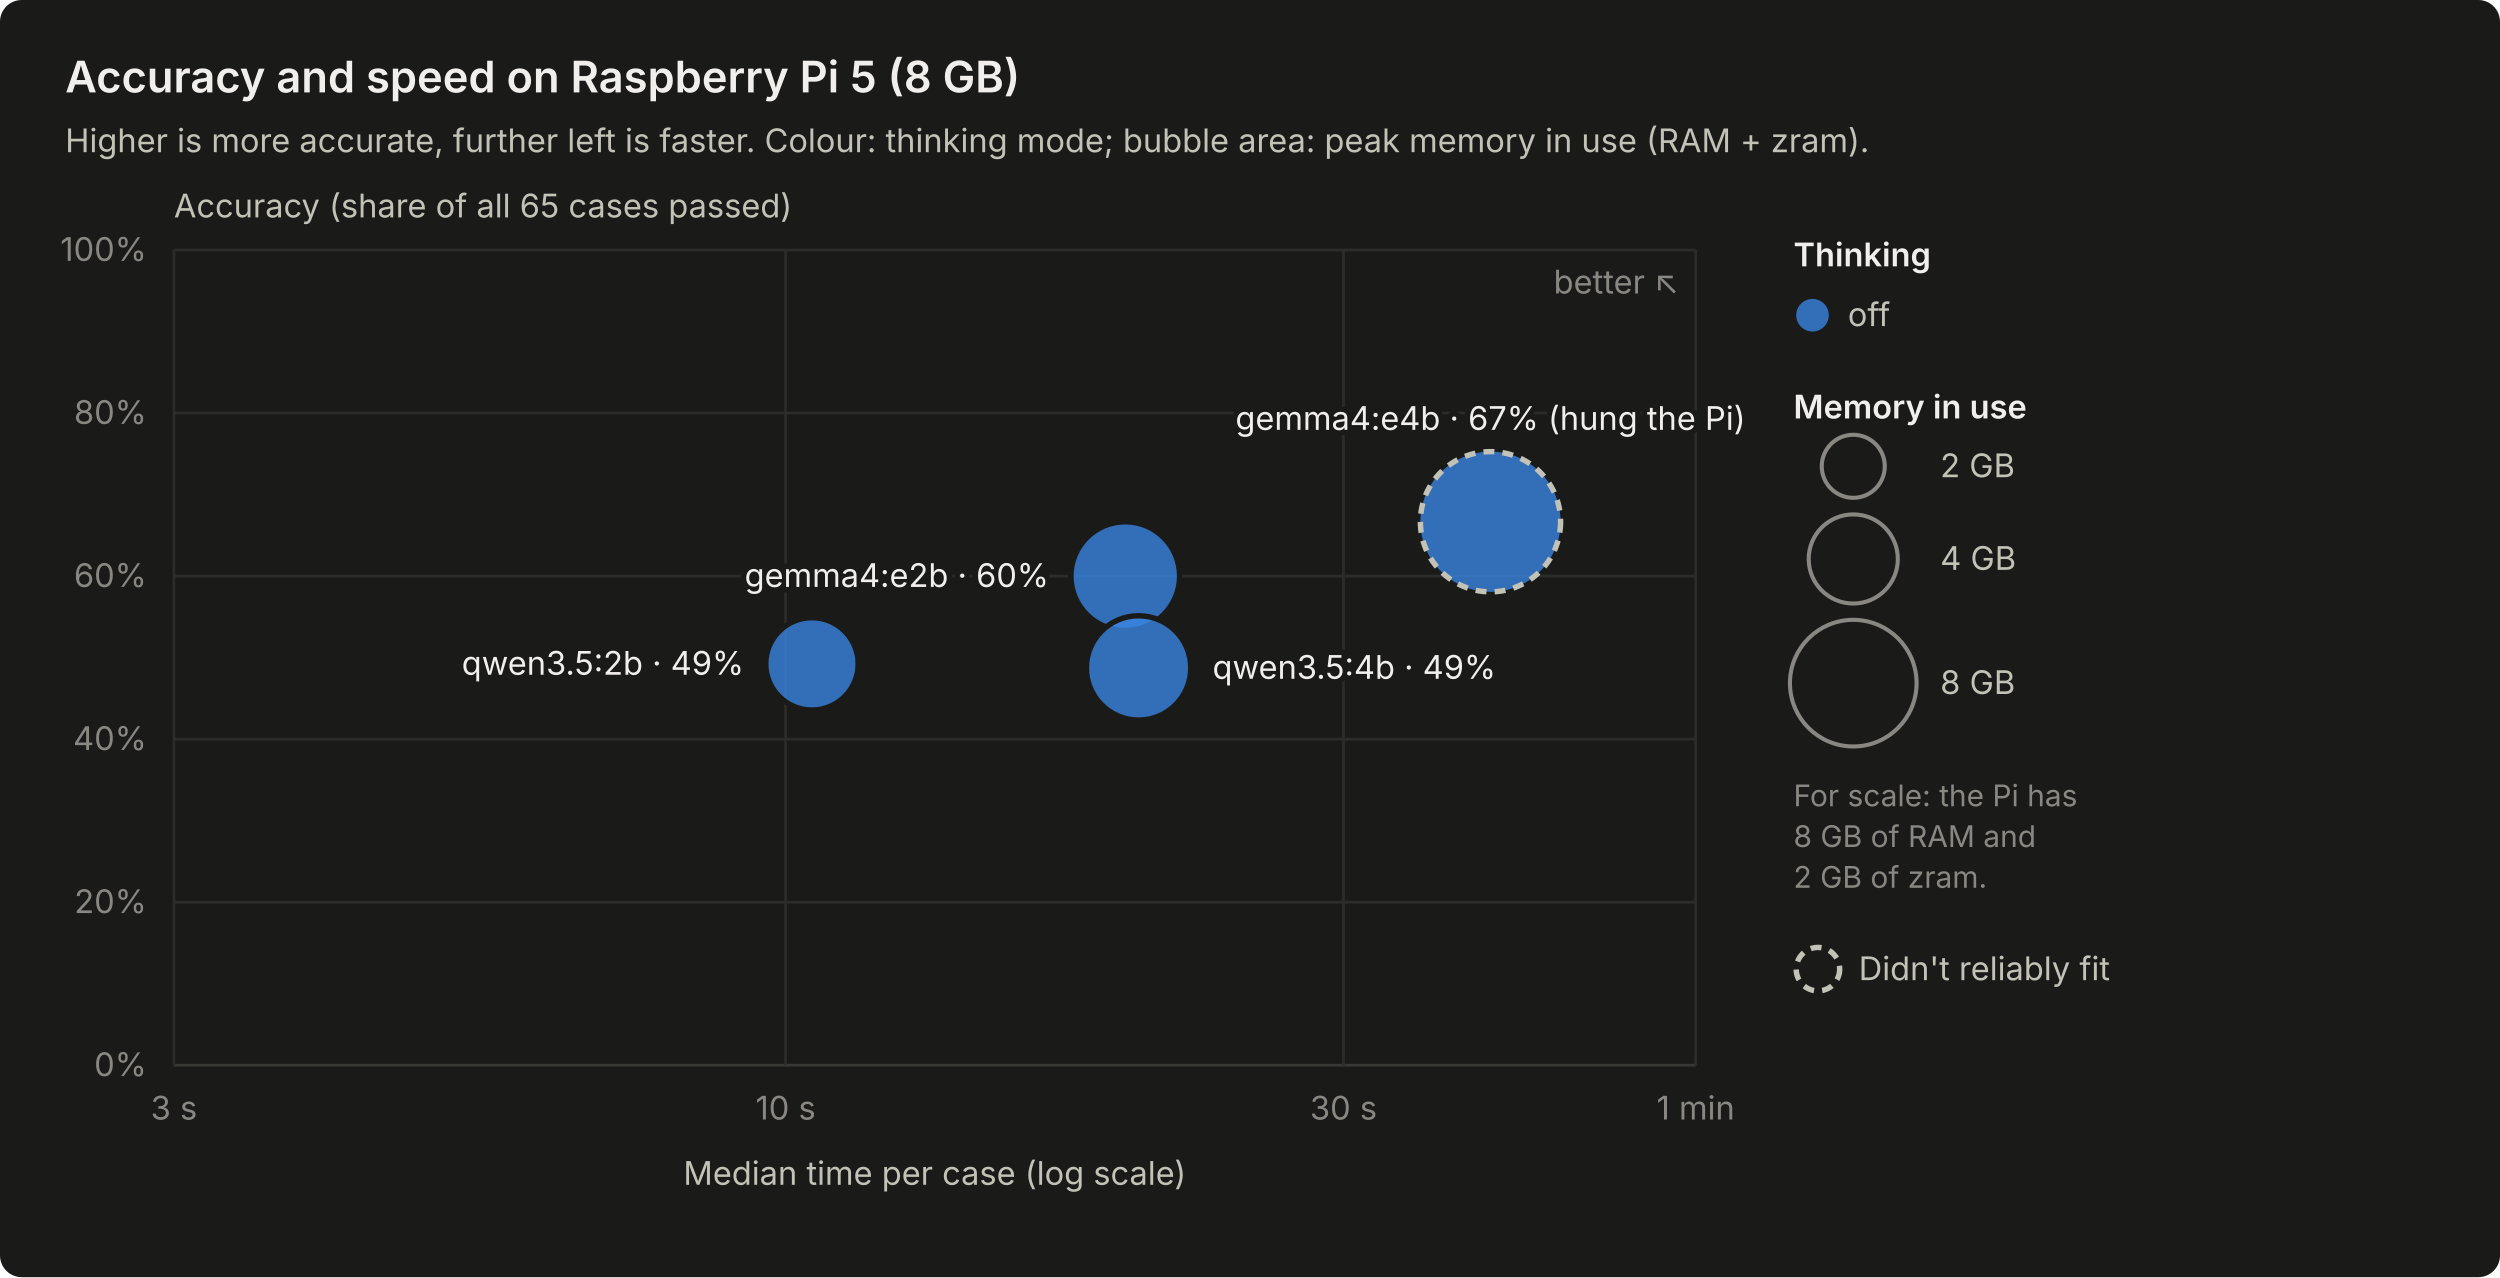
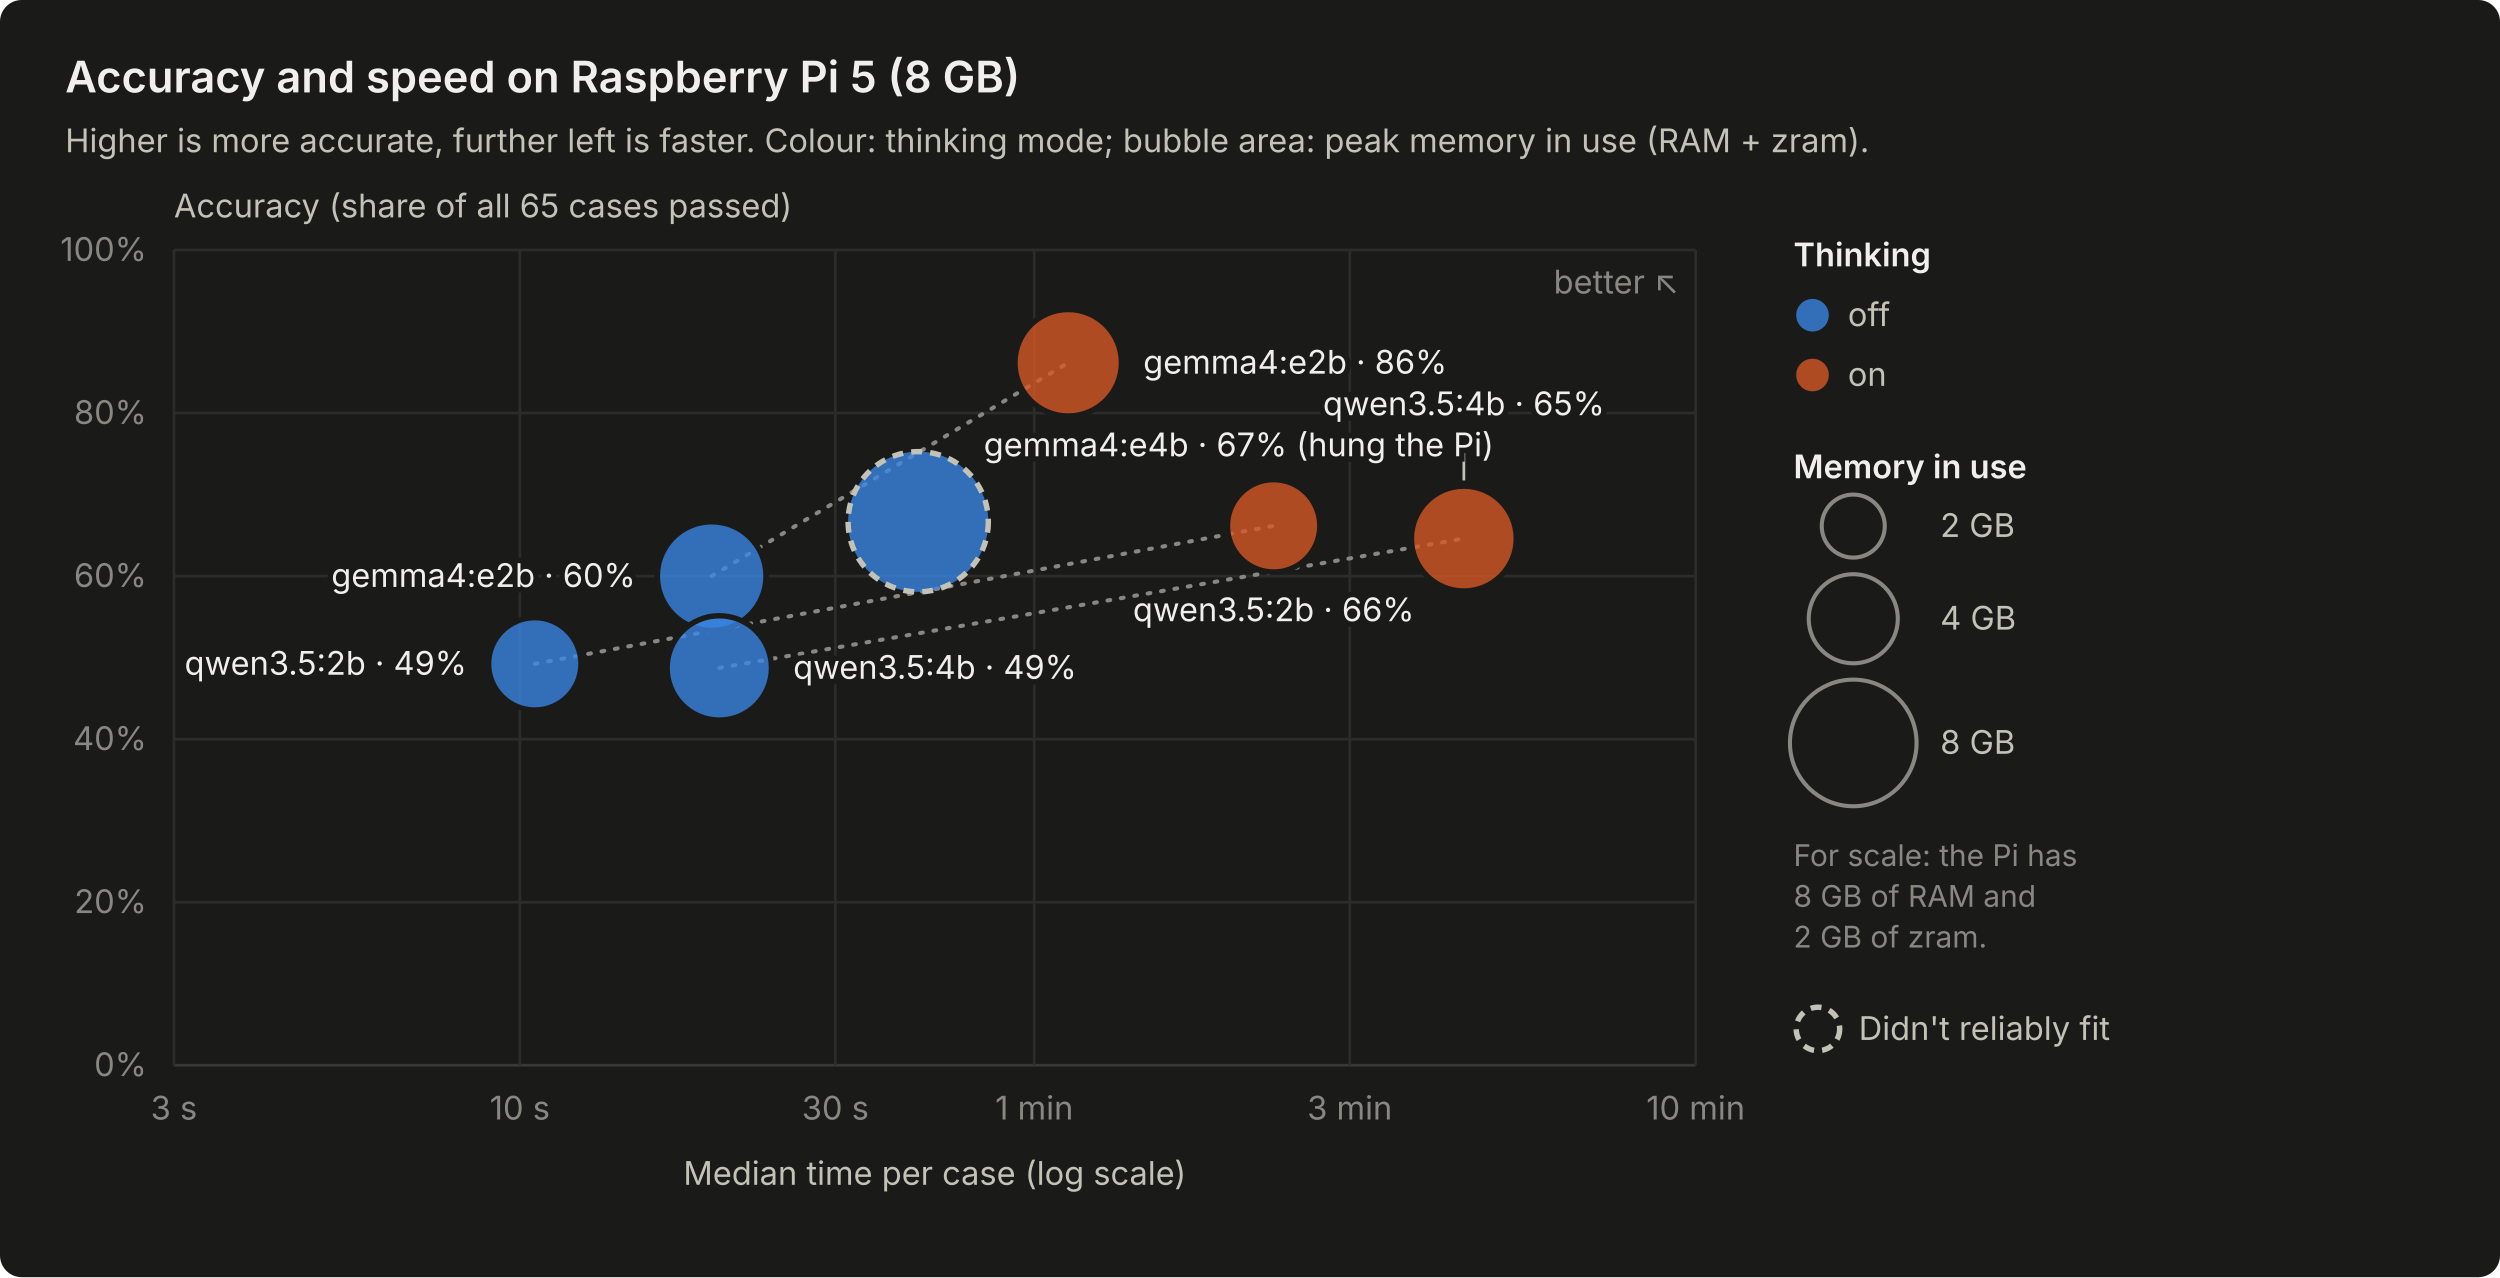
<svg xmlns="http://www.w3.org/2000/svg" width="920" height="470" viewBox="0 0 920 470" role="img" aria-label="Accuracy and speed on Raspberry Pi 5 (8 GB)">
  <rect width="920" height="470" rx="8" fill="#1a1a19" />
  <text x="24.0" y="34.0" font-size="16" font-weight="600" text-anchor="start" fill="#f0efec" font-family="system-ui, -apple-system, Segoe UI, sans-serif">Accuracy and speed on Raspberry Pi 5 (8 GB)</text>
  <text x="24.0" y="56.0" font-size="12" font-weight="normal" text-anchor="start" fill="#c3c2b7" font-family="system-ui, -apple-system, Segoe UI, sans-serif">Higher is more accurate, further left is faster. Colour: thinking mode; bubble area: peak memory in use (RAM + zram).</text>
  <line x1="64" x2="624" y1="392.0" y2="392.0" stroke="#383835" stroke-width="1" />
  <text x="54.0" y="396.0" font-size="12" font-weight="normal" text-anchor="end" fill="#898781" font-family="system-ui, -apple-system, Segoe UI, sans-serif">0%</text>
  <line x1="64" x2="624" y1="332.0" y2="332.0" stroke="#2c2c2a" stroke-width="1" />
  <text x="54.0" y="336.0" font-size="12" font-weight="normal" text-anchor="end" fill="#898781" font-family="system-ui, -apple-system, Segoe UI, sans-serif">20%</text>
  <line x1="64" x2="624" y1="272.0" y2="272.0" stroke="#2c2c2a" stroke-width="1" />
  <text x="54.0" y="276.0" font-size="12" font-weight="normal" text-anchor="end" fill="#898781" font-family="system-ui, -apple-system, Segoe UI, sans-serif">40%</text>
  <line x1="64" x2="624" y1="212.0" y2="212.0" stroke="#2c2c2a" stroke-width="1" />
  <text x="54.0" y="216.0" font-size="12" font-weight="normal" text-anchor="end" fill="#898781" font-family="system-ui, -apple-system, Segoe UI, sans-serif">60%</text>
  <line x1="64" x2="624" y1="152.0" y2="152.0" stroke="#2c2c2a" stroke-width="1" />
  <text x="54.0" y="156.0" font-size="12" font-weight="normal" text-anchor="end" fill="#898781" font-family="system-ui, -apple-system, Segoe UI, sans-serif">80%</text>
  <line x1="64" x2="624" y1="92.0" y2="92.0" stroke="#2c2c2a" stroke-width="1" />
  <text x="54.0" y="96.0" font-size="12" font-weight="normal" text-anchor="end" fill="#898781" font-family="system-ui, -apple-system, Segoe UI, sans-serif">100%</text>
  <line x1="64.0" x2="64.0" y1="92" y2="392" stroke="#2c2c2a" stroke-width="1" />
  <text x="64.0" y="412.0" font-size="12" font-weight="normal" text-anchor="middle" fill="#898781" font-family="system-ui, -apple-system, Segoe UI, sans-serif">3 s</text>
-   <line x1="289.1" x2="289.1" y1="92" y2="392" stroke="#2c2c2a" stroke-width="1" />
-   <text x="289.1" y="412.0" font-size="12" font-weight="normal" text-anchor="middle" fill="#898781" font-family="system-ui, -apple-system, Segoe UI, sans-serif">10 s</text>
-   <line x1="494.4" x2="494.4" y1="92" y2="392" stroke="#2c2c2a" stroke-width="1" />
-   <text x="494.4" y="412.0" font-size="12" font-weight="normal" text-anchor="middle" fill="#898781" font-family="system-ui, -apple-system, Segoe UI, sans-serif">30 s</text>
+   <line x1="191.3" x2="191.3" y1="92" y2="392" stroke="#2c2c2a" stroke-width="1" />
+   <text x="191.3" y="412.0" font-size="12" font-weight="normal" text-anchor="middle" fill="#898781" font-family="system-ui, -apple-system, Segoe UI, sans-serif">10 s</text>
+   <line x1="307.4" x2="307.4" y1="92" y2="392" stroke="#2c2c2a" stroke-width="1" />
+   <text x="307.4" y="412.0" font-size="12" font-weight="normal" text-anchor="middle" fill="#898781" font-family="system-ui, -apple-system, Segoe UI, sans-serif">30 s</text>
+   <line x1="380.6" x2="380.6" y1="92" y2="392" stroke="#2c2c2a" stroke-width="1" />
+   <text x="380.6" y="412.0" font-size="12" font-weight="normal" text-anchor="middle" fill="#898781" font-family="system-ui, -apple-system, Segoe UI, sans-serif">1 min</text>
+   <line x1="496.7" x2="496.7" y1="92" y2="392" stroke="#2c2c2a" stroke-width="1" />
+   <text x="496.7" y="412.0" font-size="12" font-weight="normal" text-anchor="middle" fill="#898781" font-family="system-ui, -apple-system, Segoe UI, sans-serif">3 min</text>
  <line x1="624.0" x2="624.0" y1="92" y2="392" stroke="#2c2c2a" stroke-width="1" />
-   <text x="624.0" y="412.0" font-size="12" font-weight="normal" text-anchor="middle" fill="#898781" font-family="system-ui, -apple-system, Segoe UI, sans-serif">1 min</text>
+   <text x="624.0" y="412.0" font-size="12" font-weight="normal" text-anchor="middle" fill="#898781" font-family="system-ui, -apple-system, Segoe UI, sans-serif">10 min</text>
  <text x="344.0" y="436.0" font-size="12" font-weight="normal" text-anchor="middle" fill="#c3c2b7" font-family="system-ui, -apple-system, Segoe UI, sans-serif">Median time per case (log scale)</text>
  <text x="64.0" y="80.0" font-size="12" font-weight="normal" text-anchor="start" fill="#c3c2b7" font-family="system-ui, -apple-system, Segoe UI, sans-serif">Accuracy (share of all 65 cases passed)</text>
  <text x="618.0" y="108.0" font-size="12" font-weight="normal" text-anchor="end" fill="#898781" font-family="system-ui, -apple-system, Segoe UI, sans-serif">better ↖</text>
-   <circle cx="548.5" cy="192.0" r="25.8" fill="#3987e5" fill-opacity="0.78" stroke="#c3c2b7" stroke-width="2" stroke-dasharray="4 3" />
-   <circle cx="414.1" cy="212.0" r="20.0" fill="#3987e5" fill-opacity="0.78" stroke="#1a1a19" stroke-width="2" />
-   <circle cx="419.0" cy="245.8" r="19.2" fill="#3987e5" fill-opacity="0.78" stroke="#1a1a19" stroke-width="2" />
-   <circle cx="298.8" cy="244.3" r="17.0" fill="#3987e5" fill-opacity="0.78" stroke="#1a1a19" stroke-width="2" />
-   <text x="548.5" y="158.2" font-size="12" font-weight="normal" text-anchor="middle" fill="#f0efec" stroke="#1a1a19" stroke-width="4" paint-order="stroke" font-family="system-ui, -apple-system, Segoe UI, sans-serif">gemma4:e4b · 67% (hung the Pi)</text>
-   <text x="386.0" y="216.0" font-size="12" font-weight="normal" text-anchor="end" fill="#f0efec" stroke="#1a1a19" stroke-width="4" paint-order="stroke" font-family="system-ui, -apple-system, Segoe UI, sans-serif">gemma4:e2b · 60%</text>
-   <text x="273.8" y="248.3" font-size="12" font-weight="normal" text-anchor="end" fill="#f0efec" stroke="#1a1a19" stroke-width="4" paint-order="stroke" font-family="system-ui, -apple-system, Segoe UI, sans-serif">qwen3.5:2b · 49%</text>
-   <text x="446.2" y="249.8" font-size="12" font-weight="normal" text-anchor="start" fill="#f0efec" stroke="#1a1a19" stroke-width="4" paint-order="stroke" font-family="system-ui, -apple-system, Segoe UI, sans-serif">qwen3.5:4b · 49%</text>
+   <line x1="261.9" y1="212.0" x2="393.1" y2="133.5" stroke="#898781" stroke-width="1.5" stroke-dasharray="1 4" stroke-linecap="round" />
+   <line x1="196.8" y1="244.3" x2="468.7" y2="193.5" stroke="#898781" stroke-width="1.5" stroke-dasharray="1 4" stroke-linecap="round" />
+   <line x1="264.7" y1="245.8" x2="538.7" y2="198.2" stroke="#898781" stroke-width="1.5" stroke-dasharray="1 4" stroke-linecap="round" />
+   <circle cx="337.9" cy="192.0" r="25.8" fill="#3987e5" fill-opacity="0.78" stroke="#c3c2b7" stroke-width="2" stroke-dasharray="4 3" />
+   <circle cx="261.9" cy="212.0" r="20.0" fill="#3987e5" fill-opacity="0.78" stroke="#1a1a19" stroke-width="2" />
+   <circle cx="393.1" cy="133.5" r="19.6" fill="#d95926" fill-opacity="0.78" stroke="#1a1a19" stroke-width="2" />
+   <circle cx="538.7" cy="198.2" r="19.3" fill="#d95926" fill-opacity="0.78" stroke="#1a1a19" stroke-width="2" />
+   <circle cx="264.7" cy="245.8" r="19.2" fill="#3987e5" fill-opacity="0.78" stroke="#1a1a19" stroke-width="2" />
+   <circle cx="468.7" cy="193.5" r="17.0" fill="#d95926" fill-opacity="0.78" stroke="#1a1a19" stroke-width="2" />
+   <circle cx="196.8" cy="244.3" r="17.0" fill="#3987e5" fill-opacity="0.78" stroke="#1a1a19" stroke-width="2" />
+   <line x1="538.7" y1="176.8" x2="538.7" y2="158.8" stroke="#c3c2b7" stroke-width="1" />
+   <text x="420.7" y="137.5" font-size="12" font-weight="normal" text-anchor="start" fill="#f0efec" stroke="#1a1a19" stroke-width="4" paint-order="stroke" font-family="system-ui, -apple-system, Segoe UI, sans-serif">gemma4:e2b · 86%</text>
+   <text x="362.0" y="167.9" font-size="12" font-weight="normal" text-anchor="start" fill="#f0efec" stroke="#1a1a19" stroke-width="4" paint-order="stroke" font-family="system-ui, -apple-system, Segoe UI, sans-serif">gemma4:e4b · 67% (hung the Pi)</text>
+   <text x="468.7" y="228.6" font-size="12" font-weight="normal" text-anchor="middle" fill="#f0efec" stroke="#1a1a19" stroke-width="4" paint-order="stroke" font-family="system-ui, -apple-system, Segoe UI, sans-serif">qwen3.5:2b · 66%</text>
+   <text x="538.7" y="152.8" font-size="12" font-weight="normal" text-anchor="middle" fill="#f0efec" stroke="#1a1a19" stroke-width="4" paint-order="stroke" font-family="system-ui, -apple-system, Segoe UI, sans-serif">qwen3.5:4b · 65%</text>
+   <text x="233.9" y="216.0" font-size="12" font-weight="normal" text-anchor="end" fill="#f0efec" stroke="#1a1a19" stroke-width="4" paint-order="stroke" font-family="system-ui, -apple-system, Segoe UI, sans-serif">gemma4:e2b · 60%</text>
+   <text x="171.8" y="248.3" font-size="12" font-weight="normal" text-anchor="end" fill="#f0efec" stroke="#1a1a19" stroke-width="4" paint-order="stroke" font-family="system-ui, -apple-system, Segoe UI, sans-serif">qwen3.5:2b · 49%</text>
+   <text x="291.9" y="249.8" font-size="12" font-weight="normal" text-anchor="start" fill="#f0efec" stroke="#1a1a19" stroke-width="4" paint-order="stroke" font-family="system-ui, -apple-system, Segoe UI, sans-serif">qwen3.5:4b · 49%</text>
  <text x="660.0" y="98.0" font-size="12" font-weight="600" text-anchor="start" fill="#f0efec" font-family="system-ui, -apple-system, Segoe UI, sans-serif">Thinking</text>
  <circle cx="667" cy="116" r="6" fill="#3987e5" fill-opacity="0.78" />
  <text x="680.0" y="120.0" font-size="12" font-weight="normal" text-anchor="start" fill="#c3c2b7" font-family="system-ui, -apple-system, Segoe UI, sans-serif">off</text>
-   <text x="660.0" y="154.0" font-size="12" font-weight="600" text-anchor="start" fill="#f0efec" font-family="system-ui, -apple-system, Segoe UI, sans-serif">Memory in use</text>
-   <circle cx="682" cy="171.6" r="11.6" fill="none" stroke="#898781" stroke-width="1.5" />
-   <text x="714.0" y="175.6" font-size="12" font-weight="normal" text-anchor="start" fill="#c3c2b7" font-family="system-ui, -apple-system, Segoe UI, sans-serif">2 GB</text>
-   <circle cx="682" cy="205.7" r="16.4" fill="none" stroke="#898781" stroke-width="1.5" />
-   <text x="714.0" y="209.7" font-size="12" font-weight="normal" text-anchor="start" fill="#c3c2b7" font-family="system-ui, -apple-system, Segoe UI, sans-serif">4 GB</text>
-   <circle cx="682" cy="251.4" r="23.3" fill="none" stroke="#898781" stroke-width="1.5" />
-   <text x="714.0" y="255.4" font-size="12" font-weight="normal" text-anchor="start" fill="#c3c2b7" font-family="system-ui, -apple-system, Segoe UI, sans-serif">8 GB</text>
-   <text x="660.0" y="296.7" font-size="11" font-weight="normal" text-anchor="start" fill="#898781" font-family="system-ui, -apple-system, Segoe UI, sans-serif">For scale: the Pi has</text>
-   <text x="660.0" y="311.7" font-size="11" font-weight="normal" text-anchor="start" fill="#898781" font-family="system-ui, -apple-system, Segoe UI, sans-serif">8 GB of RAM and</text>
-   <text x="660.0" y="326.7" font-size="11" font-weight="normal" text-anchor="start" fill="#898781" font-family="system-ui, -apple-system, Segoe UI, sans-serif">2 GB of zram.</text>
-   <circle cx="669" cy="356.653" r="8" fill="none" stroke="#c3c2b7" stroke-width="2" stroke-dasharray="4 3" />
-   <text x="684.0" y="360.7" font-size="12" font-weight="normal" text-anchor="start" fill="#c3c2b7" font-family="system-ui, -apple-system, Segoe UI, sans-serif">Didn't reliably fit</text>
+   <circle cx="667" cy="138" r="6" fill="#d95926" fill-opacity="0.78" />
+   <text x="680.0" y="142.0" font-size="12" font-weight="normal" text-anchor="start" fill="#c3c2b7" font-family="system-ui, -apple-system, Segoe UI, sans-serif">on</text>
+   <text x="660.0" y="176.0" font-size="12" font-weight="600" text-anchor="start" fill="#f0efec" font-family="system-ui, -apple-system, Segoe UI, sans-serif">Memory in use</text>
+   <circle cx="682" cy="193.6" r="11.6" fill="none" stroke="#898781" stroke-width="1.5" />
+   <text x="714.0" y="197.6" font-size="12" font-weight="normal" text-anchor="start" fill="#c3c2b7" font-family="system-ui, -apple-system, Segoe UI, sans-serif">2 GB</text>
+   <circle cx="682" cy="227.7" r="16.4" fill="none" stroke="#898781" stroke-width="1.5" />
+   <text x="714.0" y="231.7" font-size="12" font-weight="normal" text-anchor="start" fill="#c3c2b7" font-family="system-ui, -apple-system, Segoe UI, sans-serif">4 GB</text>
+   <circle cx="682" cy="273.4" r="23.3" fill="none" stroke="#898781" stroke-width="1.5" />
+   <text x="714.0" y="277.4" font-size="12" font-weight="normal" text-anchor="start" fill="#c3c2b7" font-family="system-ui, -apple-system, Segoe UI, sans-serif">8 GB</text>
+   <text x="660.0" y="318.7" font-size="11" font-weight="normal" text-anchor="start" fill="#898781" font-family="system-ui, -apple-system, Segoe UI, sans-serif">For scale: the Pi has</text>
+   <text x="660.0" y="333.7" font-size="11" font-weight="normal" text-anchor="start" fill="#898781" font-family="system-ui, -apple-system, Segoe UI, sans-serif">8 GB of RAM and</text>
+   <text x="660.0" y="348.7" font-size="11" font-weight="normal" text-anchor="start" fill="#898781" font-family="system-ui, -apple-system, Segoe UI, sans-serif">2 GB of zram.</text>
+   <circle cx="669" cy="378.653" r="8" fill="none" stroke="#c3c2b7" stroke-width="2" stroke-dasharray="4 3" />
+   <text x="684.0" y="382.7" font-size="12" font-weight="normal" text-anchor="start" fill="#c3c2b7" font-family="system-ui, -apple-system, Segoe UI, sans-serif">Didn't reliably fit</text>
</svg>
